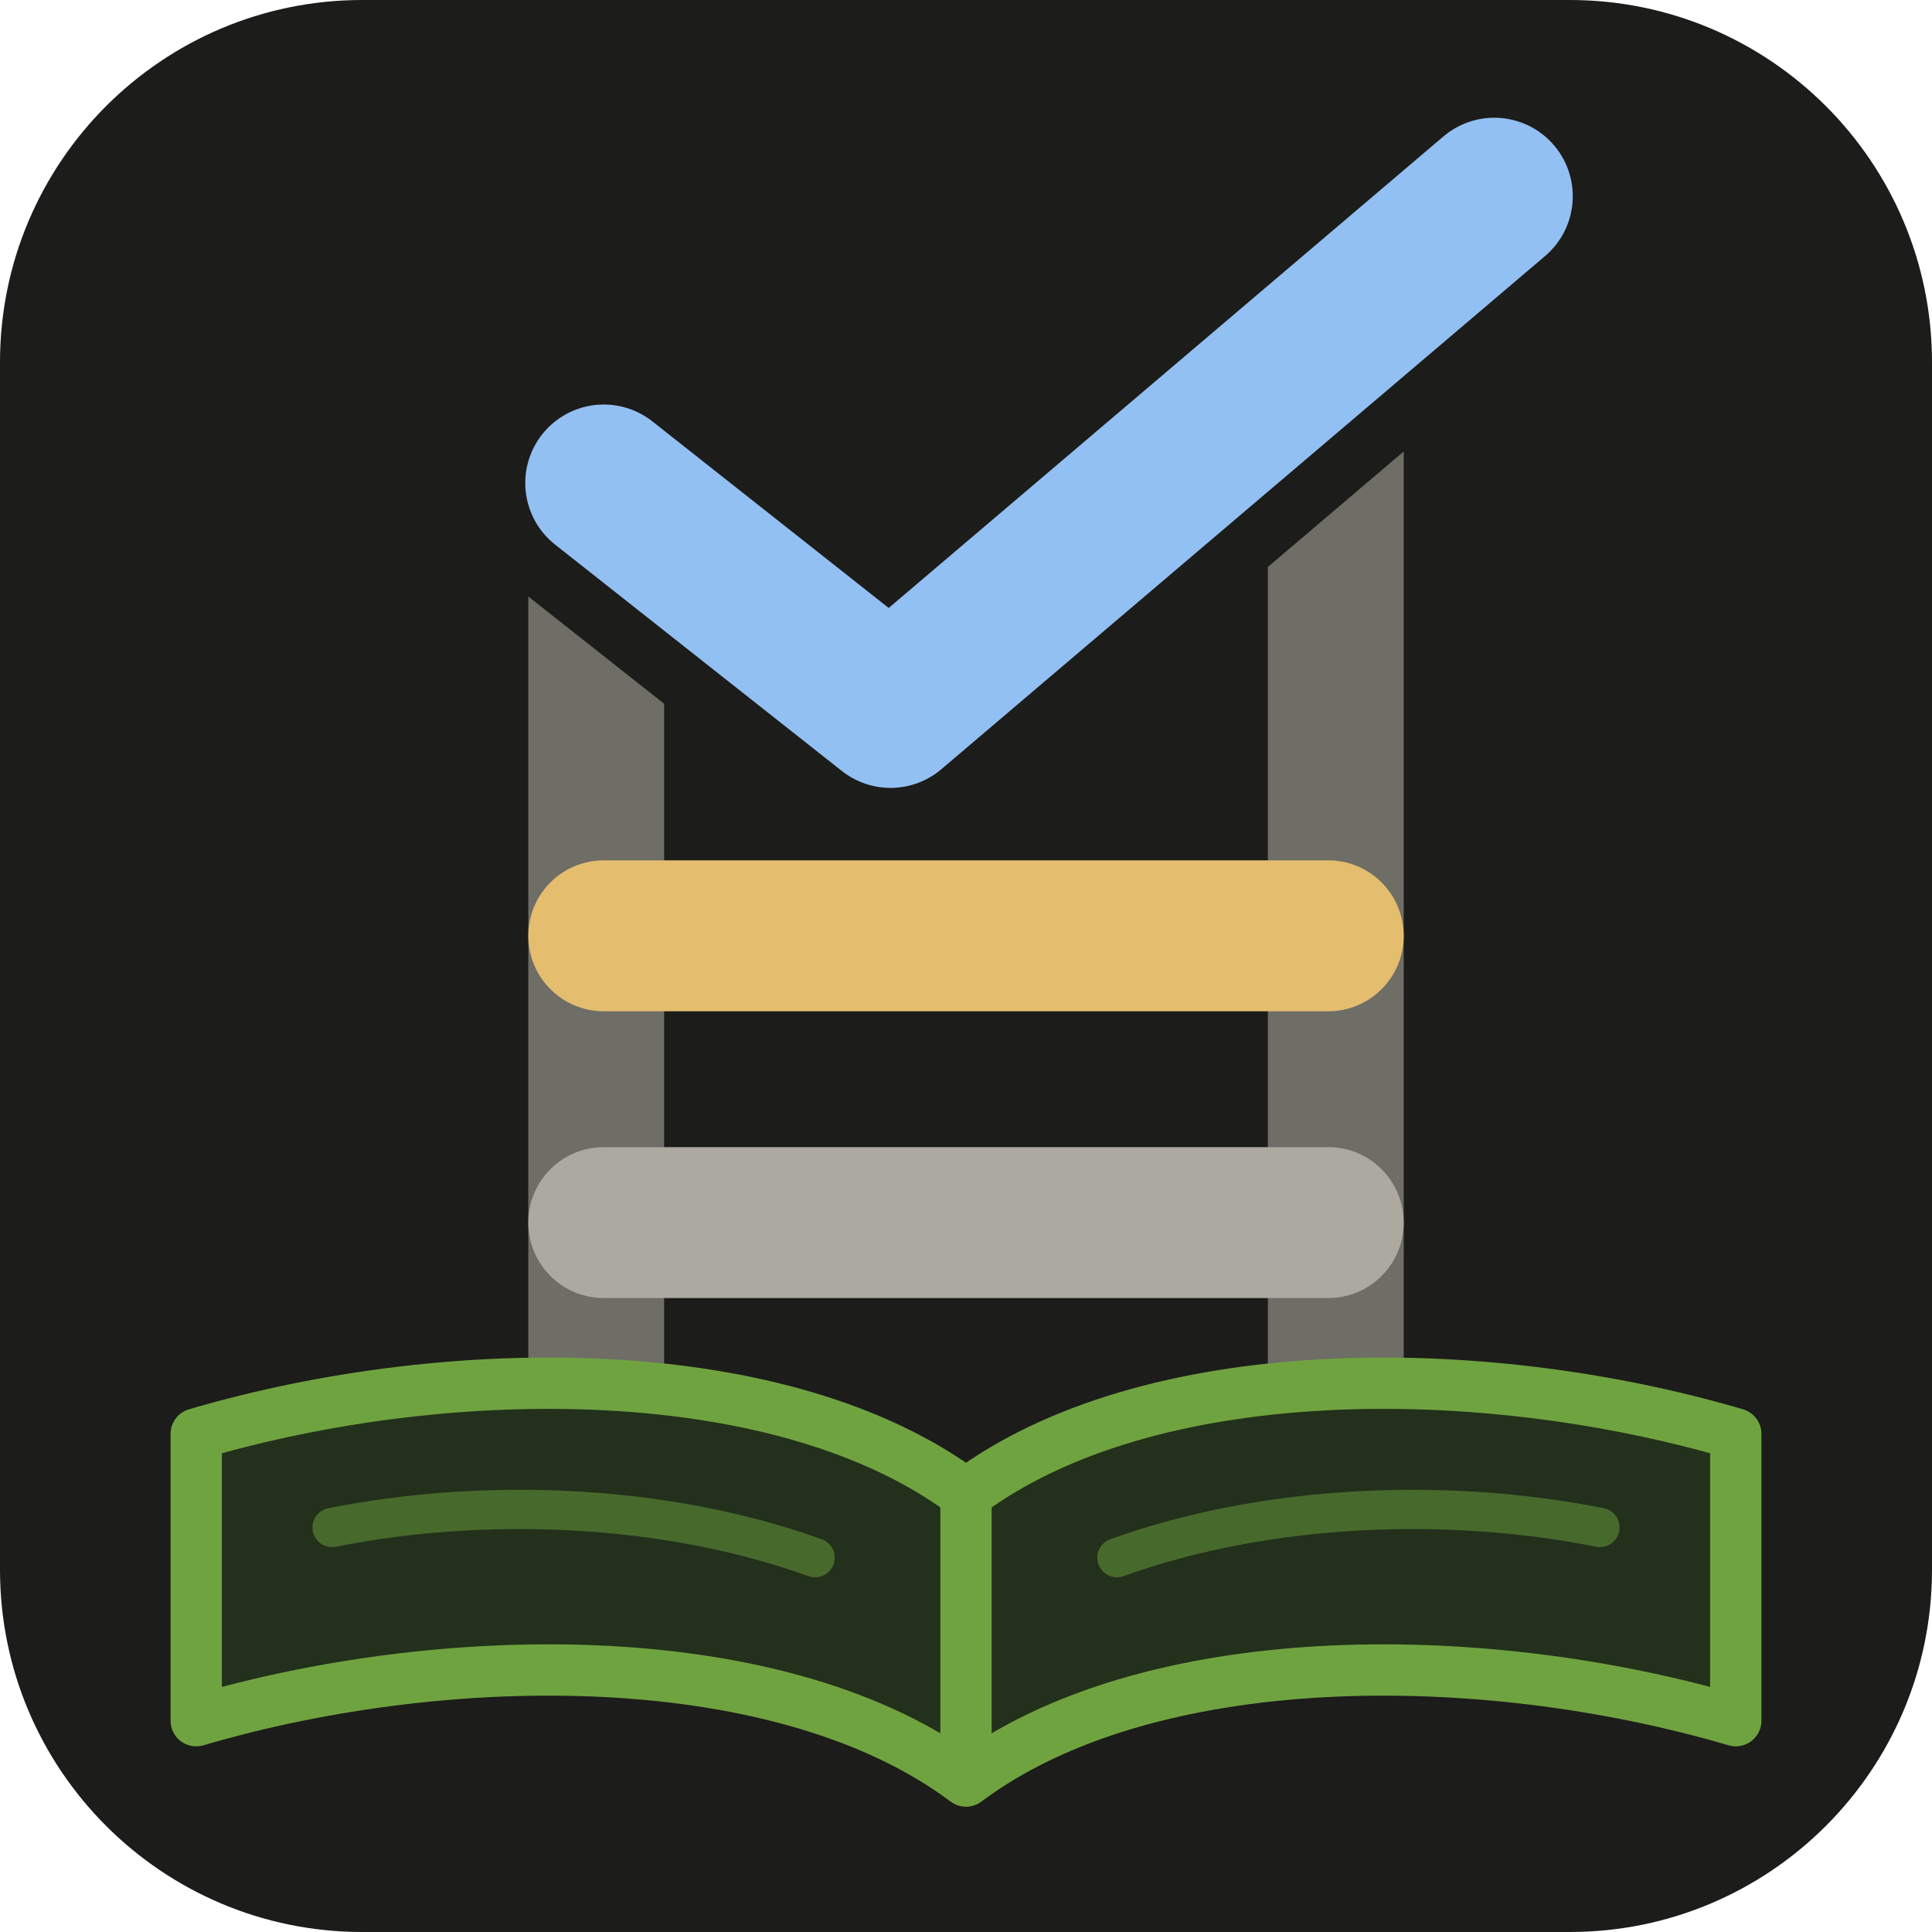
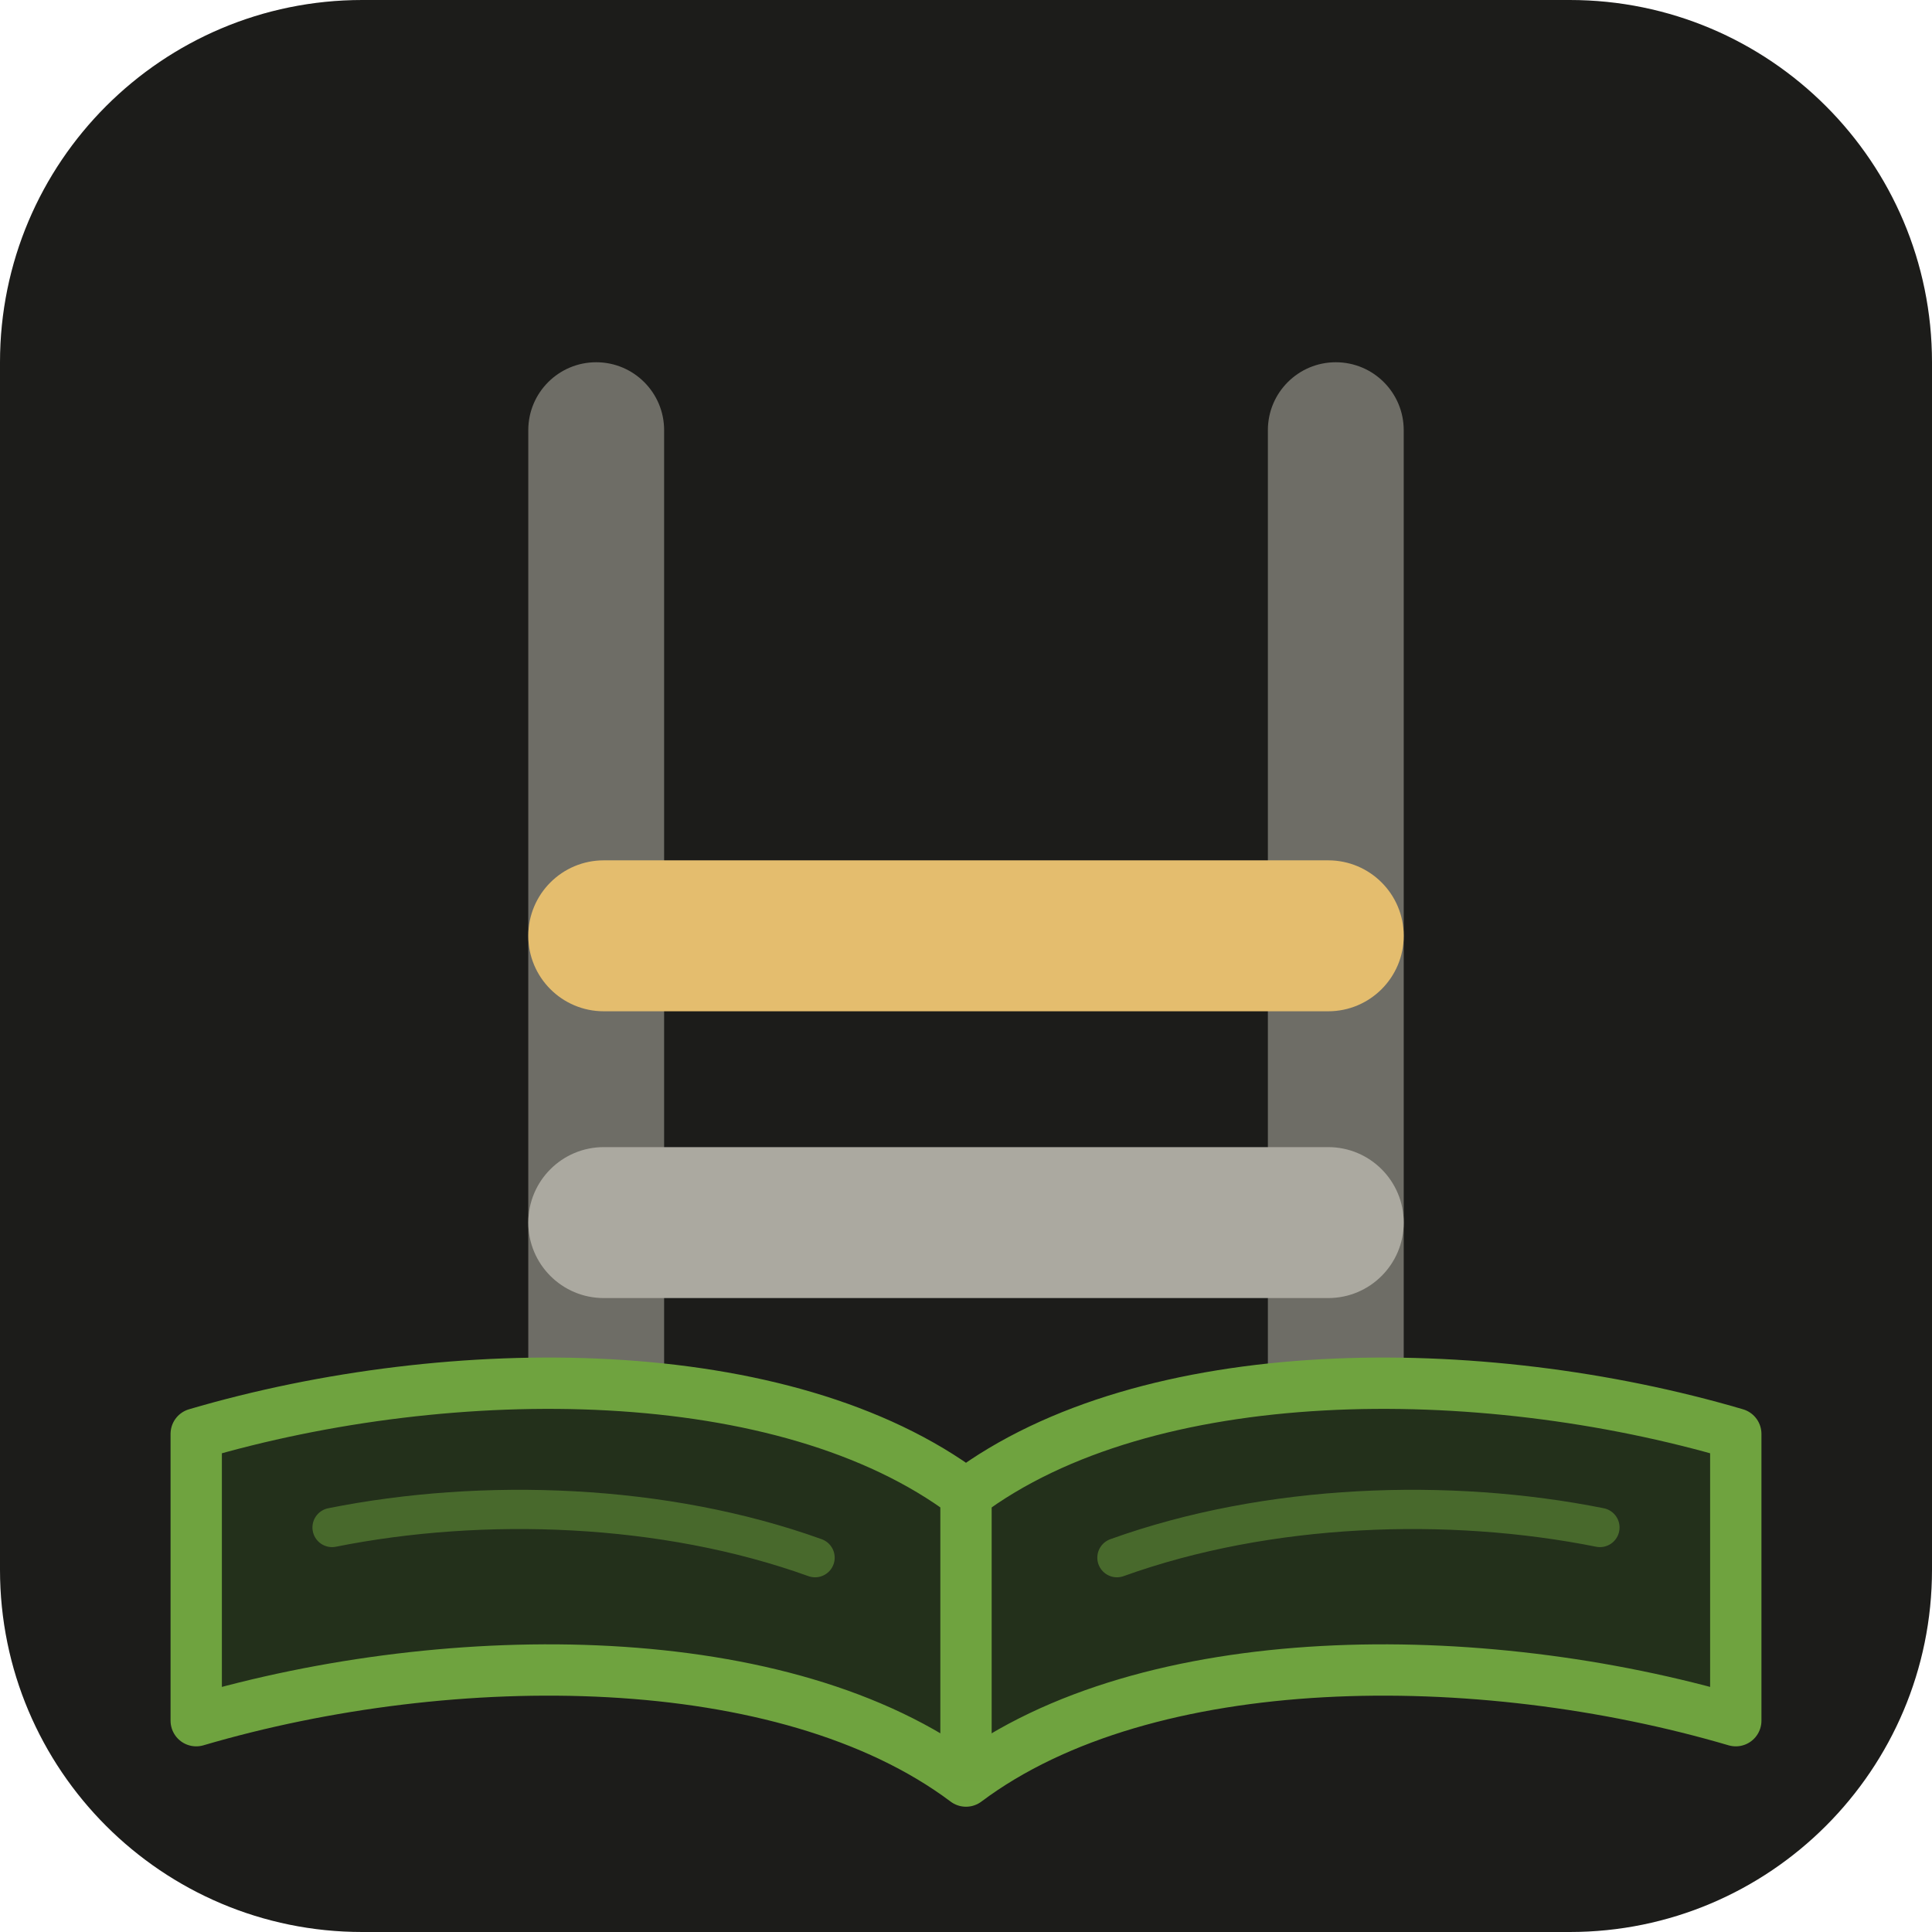
<svg xmlns="http://www.w3.org/2000/svg" viewBox="0 0 64 64" width="64" height="64" role="img" aria-labelledby="t d">
  <rect width="64" height="64" rx="12" fill="#1C1C1A" />
  <g id="ktl-mark">
    <rect x="17.5" y="12" width="4.5" height="38" rx="2.25" fill="#6E6D66" />
    <rect x="42" y="12" width="4.5" height="38" rx="2.25" fill="#6E6D66" />
    <rect x="17.5" y="38" width="29" height="5" rx="2.5" fill="#ABA9A0" />
    <rect x="17.5" y="28.5" width="29" height="5" rx="2.5" fill="#E4BD6E" />
-     <path d="M20 16 L29.5 23.5 L49.5 6.5" fill="none" stroke="#1C1C1A" stroke-width="9" stroke-linecap="round" stroke-linejoin="round" />
-     <path d="M20 16 L29.5 23.5 L49.5 6.5" fill="none" stroke="#93C0F2" stroke-width="5.2" stroke-linecap="round" stroke-linejoin="round" />
    <path d="M32 49.5 C26 45 15 45 6.5 47.5 v9.5 C15 54.5 26 54.5 32 59 C38 54.5 49 54.5 57.5 57 v-9.5 C49 45 38 45 32 49.5 z" fill="#23301B" stroke="#6FA33F" stroke-width="1.7" stroke-linejoin="round" />
    <line x1="32" y1="49.5" x2="32" y2="59" stroke="#6FA33F" stroke-width="1.7" />
    <path d="M11 50.6 C16 49.6 22 49.8 27 51.6 M37 51.6 C42 49.8 48 49.6 53 50.6" fill="none" stroke="#6FA33F" stroke-opacity=".5" stroke-width="1.3" stroke-linecap="round" />
  </g>
</svg>
